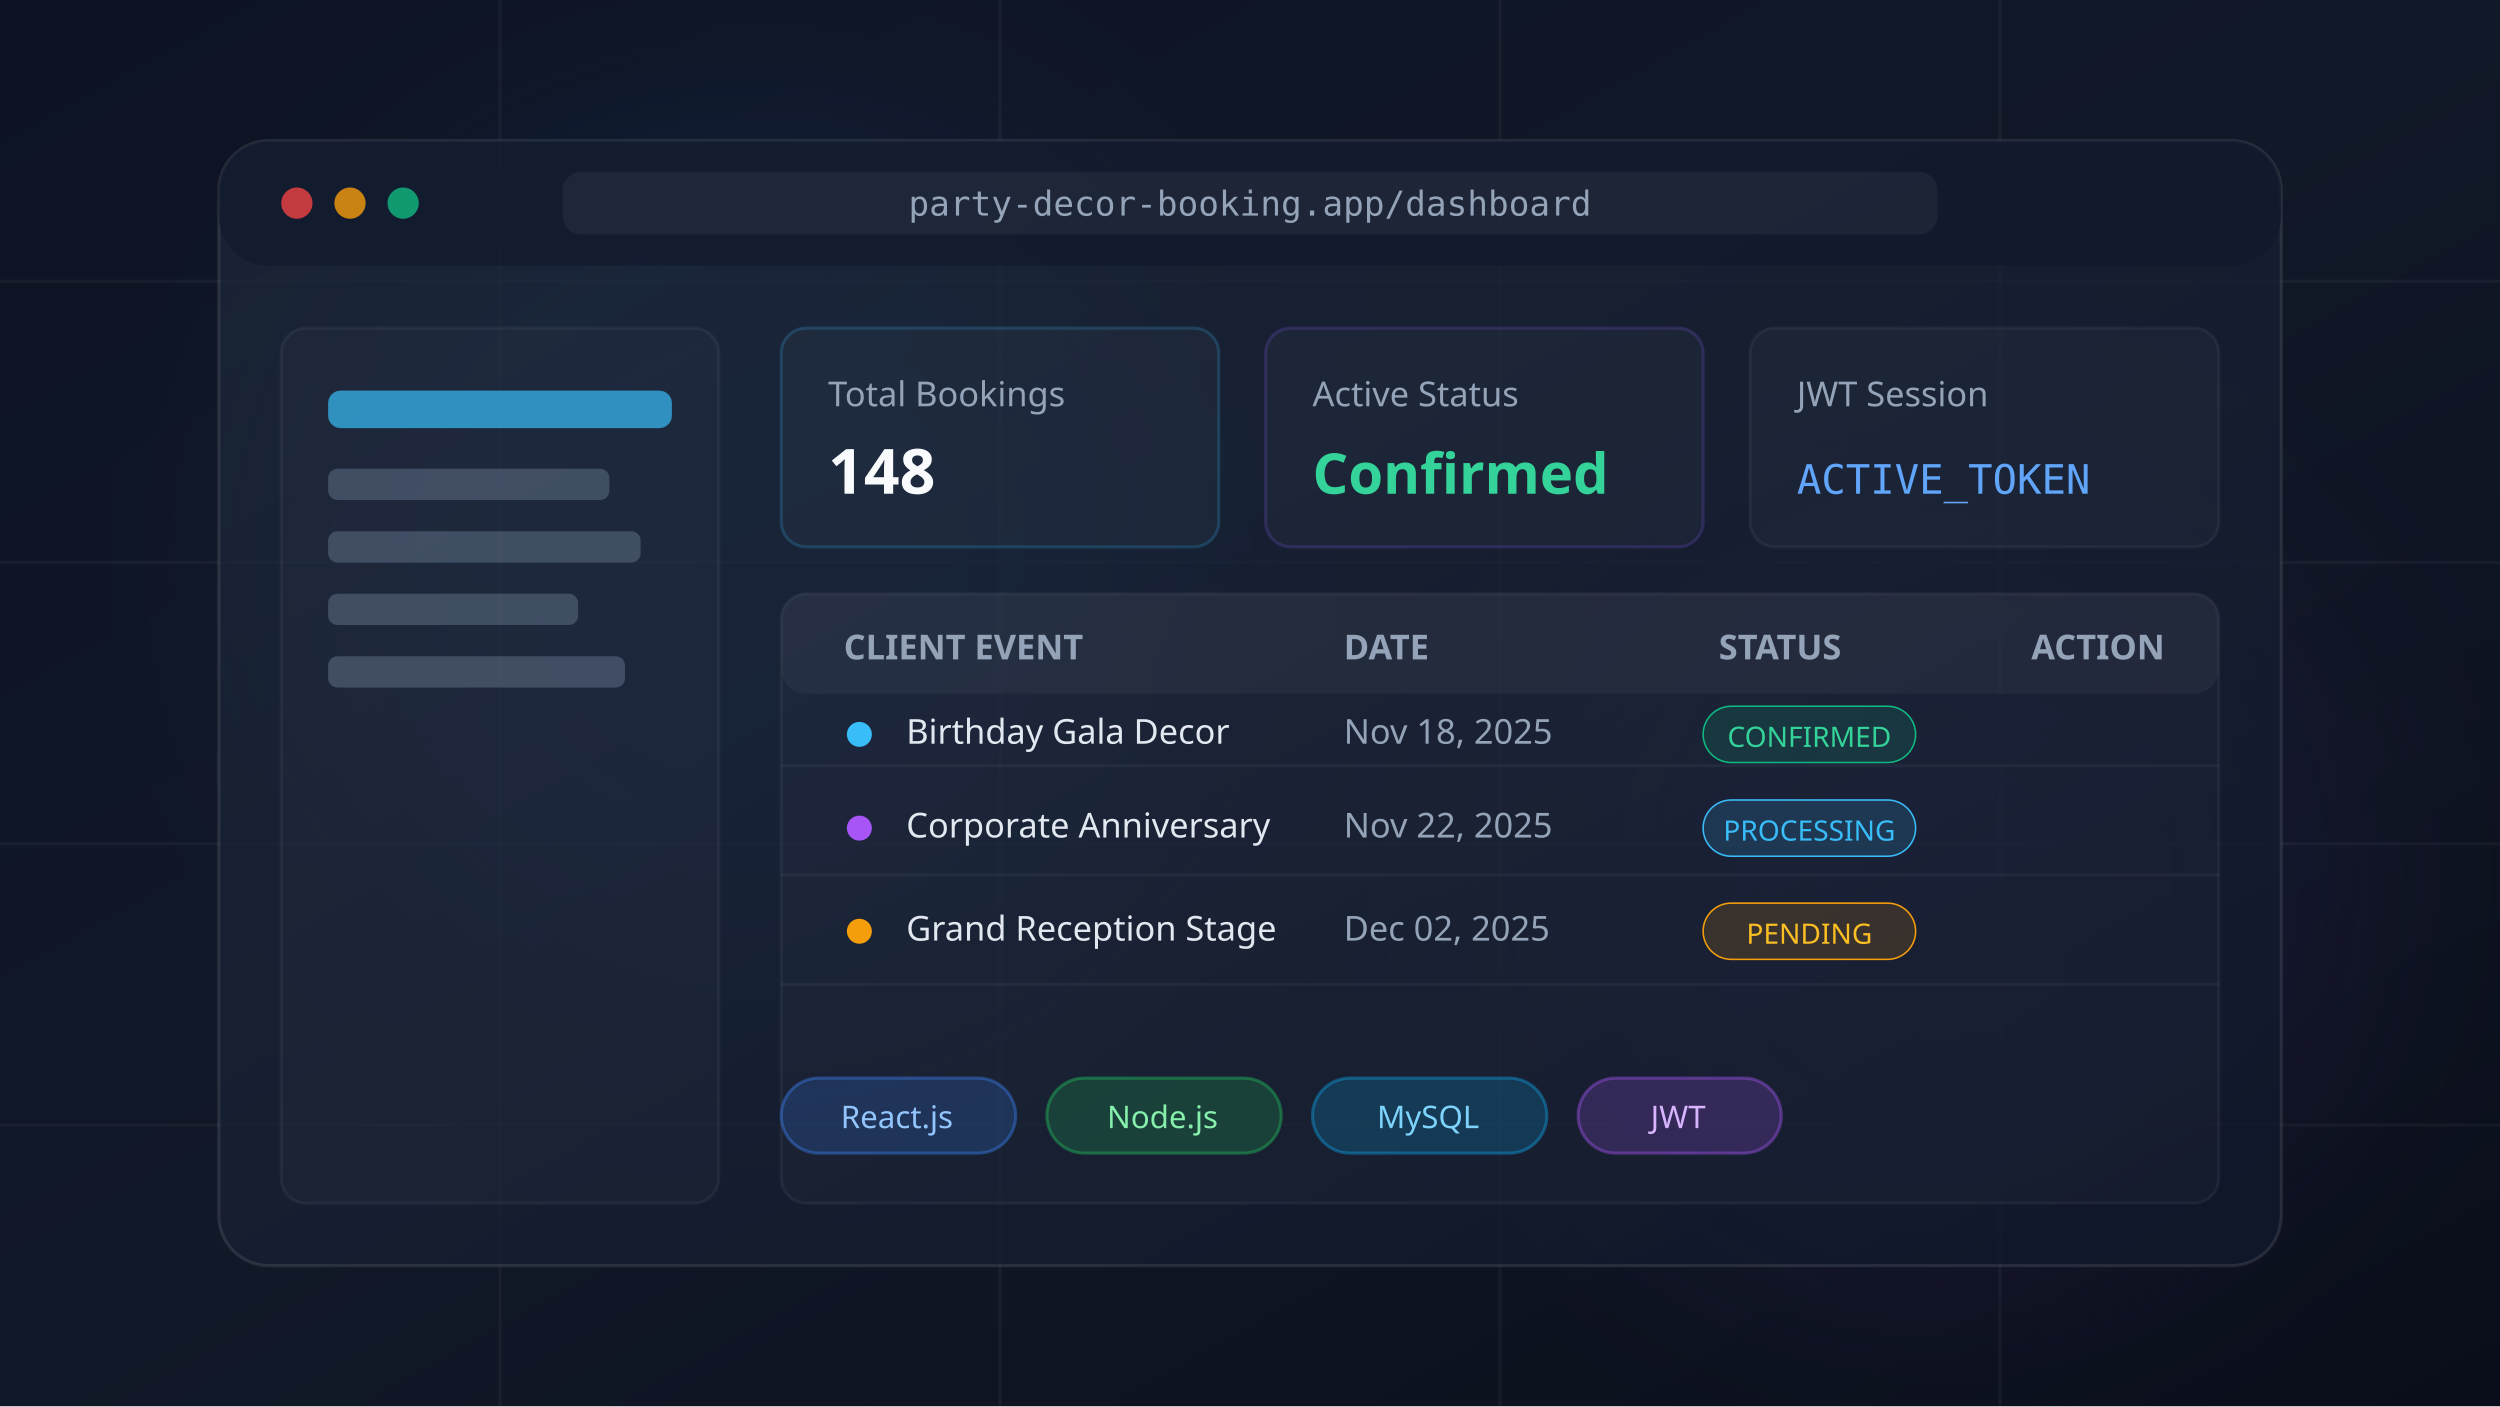
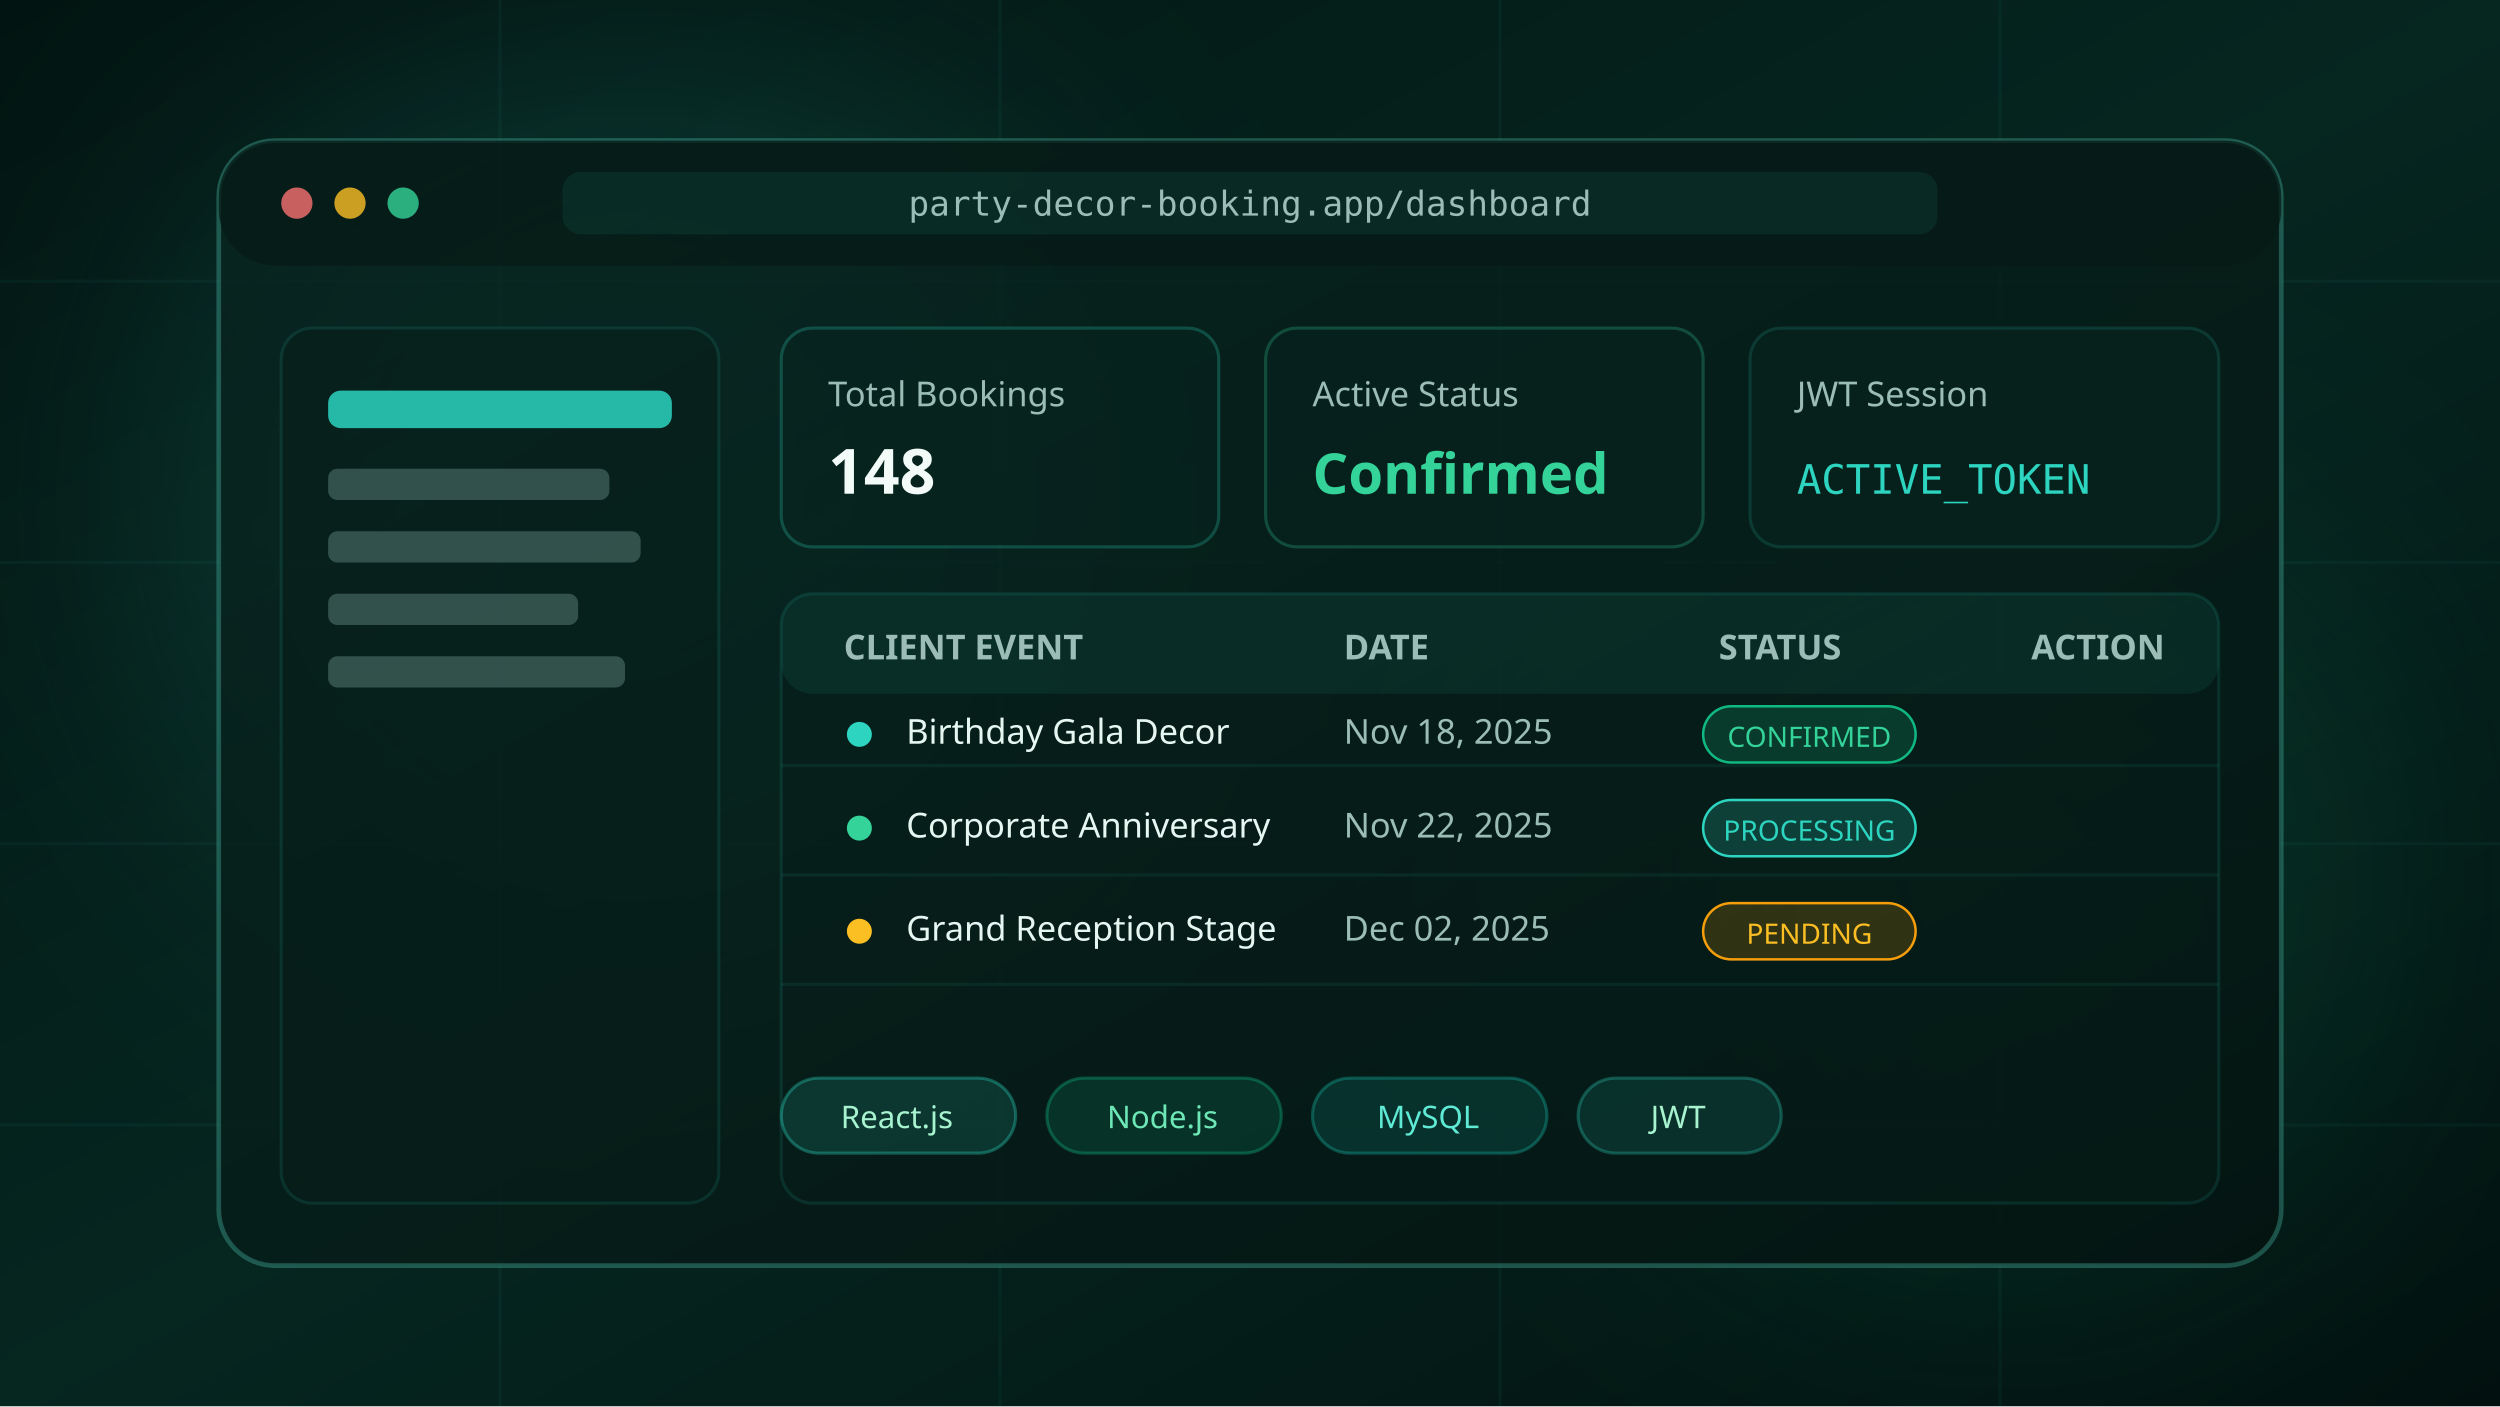
<svg xmlns="http://www.w3.org/2000/svg" viewBox="0 0 800 450" width="100%" height="100%">
  <defs>
    <linearGradient id="bg-grad-1" x1="0%" y1="0%" x2="100%" y2="100%">
-       <stop offset="0%" stop-color="#0d1322" />
-       <stop offset="50%" stop-color="#111827" />
-       <stop offset="100%" stop-color="#0a0e1a" />
-     </linearGradient>
-     <linearGradient id="accent-cyan" x1="0%" y1="0%" x2="100%" y2="100%">
-       <stop offset="0%" stop-color="#38bdf8" />
-       <stop offset="100%" stop-color="#3b82f6" />
+       <stop offset="0%" stop-color="#021411" />
+       <stop offset="50%" stop-color="#062620" />
+       <stop offset="100%" stop-color="#02110f" />
    </linearGradient>
    <linearGradient id="card-grad" x1="0%" y1="0%" x2="100%" y2="100%">
-       <stop offset="0%" stop-color="rgba(30, 41, 59, 0.7)" />
-       <stop offset="100%" stop-color="rgba(15, 23, 42, 0.85)" />
+       <stop offset="0%" stop-color="rgba(8, 36, 31, 0.75)" />
+       <stop offset="100%" stop-color="rgba(4, 20, 17, 0.9)" />
+     </linearGradient>
+     <linearGradient id="mint-sheen" x1="0%" y1="0%" x2="100%" y2="0%">
+       <stop offset="0%" stop-color="#a7f3d0" />
+       <stop offset="50%" stop-color="#2dd4bf" />
+       <stop offset="100%" stop-color="#10b981" />
    </linearGradient>
  </defs>
  <rect width="800" height="450" fill="url(#bg-grad-1)" />
-   <g stroke="rgba(255, 255, 255, 0.04)" stroke-width="1">
+   <circle cx="200" cy="160" r="150" fill="#2dd4bf" opacity="0.14" filter="blur(45px)" />
+   <circle cx="640" cy="280" r="130" fill="#10b981" opacity="0.12" filter="blur(45px)" />
+   <g stroke="rgba(45, 212, 191, 0.05)" stroke-width="1">
    <line x1="0" y1="90" x2="800" y2="90" />
    <line x1="0" y1="180" x2="800" y2="180" />
    <line x1="0" y1="270" x2="800" y2="270" />
    <line x1="0" y1="360" x2="800" y2="360" />
    <line x1="160" y1="0" x2="160" y2="450" />
    <line x1="320" y1="0" x2="320" y2="450" />
    <line x1="480" y1="0" x2="480" y2="450" />
    <line x1="640" y1="0" x2="640" y2="450" />
  </g>
-   <circle cx="240" cy="180" r="140" fill="#3b82f6" opacity="0.12" filter="blur(40px)" />
-   <circle cx="620" cy="280" r="120" fill="#8b5cf6" opacity="0.1" filter="blur(40px)" />
-   <rect x="70" y="45" width="660" height="360" rx="16" fill="url(#card-grad)" stroke="rgba(255, 255, 255, 0.1)" stroke-width="1" />
-   <rect x="70" y="45" width="660" height="40" rx="16" fill="rgba(15, 23, 42, 0.6)" />
-   <circle cx="95" cy="65" r="5" fill="#ef4444" opacity="0.8" />
-   <circle cx="112" cy="65" r="5" fill="#f59e0b" opacity="0.8" />
-   <circle cx="129" cy="65" r="5" fill="#10b981" opacity="0.8" />
-   <rect x="180" y="55" width="440" height="20" rx="6" fill="rgba(255, 255, 255, 0.05)" />
-   <text x="400" y="69" fill="#94a3b8" font-family="monospace" font-size="11" text-anchor="middle">party-decor-booking.app/dashboard</text>
-   <rect x="90" y="105" width="140" height="280" rx="8" fill="rgba(255, 255, 255, 0.02)" stroke="rgba(255, 255, 255, 0.05)" />
-   <rect x="105" y="125" width="110" height="12" rx="4" fill="#38bdf8" opacity="0.7" />
-   <rect x="105" y="150" width="90" height="10" rx="3" fill="#64748b" opacity="0.5" />
-   <rect x="105" y="170" width="100" height="10" rx="3" fill="#64748b" opacity="0.5" />
-   <rect x="105" y="190" width="80" height="10" rx="3" fill="#64748b" opacity="0.5" />
-   <rect x="105" y="210" width="95" height="10" rx="3" fill="#64748b" opacity="0.5" />
-   <rect x="250" y="105" width="140" height="70" rx="8" fill="rgba(255, 255, 255, 0.03)" stroke="rgba(56, 189, 248, 0.2)" />
-   <text x="265" y="130" fill="#94a3b8" font-family="sans-serif" font-size="11">Total Bookings</text>
-   <text x="265" y="158" fill="#f8fafc" font-family="sans-serif" font-weight="bold" font-size="20">148</text>
-   <rect x="405" y="105" width="140" height="70" rx="8" fill="rgba(255, 255, 255, 0.03)" stroke="rgba(139, 92, 246, 0.2)" />
-   <text x="420" y="130" fill="#94a3b8" font-family="sans-serif" font-size="11">Active Status</text>
+   <rect x="70" y="45" width="660" height="360" rx="18" fill="url(#card-grad)" stroke="rgba(94, 234, 212, 0.28)" stroke-width="1.5" />
+   <rect x="70" y="45" width="660" height="40" rx="18" fill="rgba(6, 26, 22, 0.75)" />
+   <circle cx="95" cy="65" r="5" fill="#f87171" opacity="0.8" />
+   <circle cx="112" cy="65" r="5" fill="#fbbf24" opacity="0.8" />
+   <circle cx="129" cy="65" r="5" fill="#34d399" opacity="0.8" />
+   <rect x="180" y="55" width="440" height="20" rx="6" fill="rgba(45, 212, 191, 0.08)" />
+   <text x="400" y="69" fill="#9cbdb6" font-family="monospace" font-size="11" text-anchor="middle">party-decor-booking.app/dashboard</text>
+   <rect x="90" y="105" width="140" height="280" rx="10" fill="rgba(6, 28, 24, 0.5)" stroke="rgba(45, 212, 191, 0.12)" />
+   <rect x="105" y="125" width="110" height="12" rx="4" fill="#2dd4bf" opacity="0.85" />
+   <rect x="105" y="150" width="90" height="10" rx="3" fill="#5e827b" opacity="0.5" />
+   <rect x="105" y="170" width="100" height="10" rx="3" fill="#5e827b" opacity="0.5" />
+   <rect x="105" y="190" width="80" height="10" rx="3" fill="#5e827b" opacity="0.5" />
+   <rect x="105" y="210" width="95" height="10" rx="3" fill="#5e827b" opacity="0.5" />
+   <rect x="250" y="105" width="140" height="70" rx="10" fill="rgba(8, 36, 31, 0.6)" stroke="rgba(45, 212, 191, 0.25)" />
+   <text x="265" y="130" fill="#9cbdb6" font-family="sans-serif" font-size="11">Total Bookings</text>
+   <text x="265" y="158" fill="#f2fbf7" font-family="sans-serif" font-weight="bold" font-size="20">148</text>
+   <rect x="405" y="105" width="140" height="70" rx="10" fill="rgba(8, 36, 31, 0.6)" stroke="rgba(52, 211, 153, 0.25)" />
+   <text x="420" y="130" fill="#9cbdb6" font-family="sans-serif" font-size="11">Active Status</text>
  <text x="420" y="158" fill="#34d399" font-family="sans-serif" font-weight="bold" font-size="18">Confirmed</text>
-   <rect x="560" y="105" width="150" height="70" rx="8" fill="rgba(255, 255, 255, 0.03)" stroke="rgba(255, 255, 255, 0.05)" />
-   <text x="575" y="130" fill="#94a3b8" font-family="sans-serif" font-size="11">JWT Session</text>
-   <text x="575" y="158" fill="#60a5fa" font-family="monospace" font-size="13">ACTIVE_TOKEN</text>
-   <rect x="250" y="190" width="460" height="195" rx="8" fill="rgba(255, 255, 255, 0.02)" stroke="rgba(255, 255, 255, 0.05)" />
-   <rect x="250" y="190" width="460" height="32" rx="8" fill="rgba(255, 255, 255, 0.04)" />
-   <text x="270" y="211" fill="#94a3b8" font-family="sans-serif" font-size="11" font-weight="600">CLIENT EVENT</text>
-   <text x="430" y="211" fill="#94a3b8" font-family="sans-serif" font-size="11" font-weight="600">DATE</text>
-   <text x="550" y="211" fill="#94a3b8" font-family="sans-serif" font-size="11" font-weight="600">STATUS</text>
-   <text x="650" y="211" fill="#94a3b8" font-family="sans-serif" font-size="11" font-weight="600">ACTION</text>
-   <line x1="250" y1="245" x2="710" y2="245" stroke="rgba(255, 255, 255, 0.04)" />
-   <circle cx="275" cy="235" r="4" fill="#38bdf8" />
-   <text x="290" y="238" fill="#e2e8f0" font-family="sans-serif" font-size="11">Birthday Gala Decor</text>
-   <text x="430" y="238" fill="#94a3b8" font-family="sans-serif" font-size="11">Nov 18, 2025</text>
-   <rect x="545" y="226" width="68" height="18" rx="9" fill="rgba(16, 185, 129, 0.15)" stroke="#10b981" stroke-width="0.5" />
+   <rect x="560" y="105" width="150" height="70" rx="10" fill="rgba(8, 36, 31, 0.6)" stroke="rgba(45, 212, 191, 0.15)" />
+   <text x="575" y="130" fill="#9cbdb6" font-family="sans-serif" font-size="11">JWT Session</text>
+   <text x="575" y="158" fill="#2dd4bf" font-family="monospace" font-size="13">ACTIVE_TOKEN</text>
+   <rect x="250" y="190" width="460" height="195" rx="10" fill="rgba(6, 28, 24, 0.5)" stroke="rgba(45, 212, 191, 0.12)" />
+   <rect x="250" y="190" width="460" height="32" rx="10" fill="rgba(45, 212, 191, 0.08)" />
+   <text x="270" y="211" fill="#9cbdb6" font-family="sans-serif" font-size="11" font-weight="600">CLIENT EVENT</text>
+   <text x="430" y="211" fill="#9cbdb6" font-family="sans-serif" font-size="11" font-weight="600">DATE</text>
+   <text x="550" y="211" fill="#9cbdb6" font-family="sans-serif" font-size="11" font-weight="600">STATUS</text>
+   <text x="650" y="211" fill="#9cbdb6" font-family="sans-serif" font-size="11" font-weight="600">ACTION</text>
+   <line x1="250" y1="245" x2="710" y2="245" stroke="rgba(45, 212, 191, 0.08)" />
+   <circle cx="275" cy="235" r="4" fill="#2dd4bf" />
+   <text x="290" y="238" fill="#e6f7f2" font-family="sans-serif" font-size="11">Birthday Gala Decor</text>
+   <text x="430" y="238" fill="#9cbdb6" font-family="sans-serif" font-size="11">Nov 18, 2025</text>
+   <rect x="545" y="226" width="68" height="18" rx="9" fill="rgba(16, 185, 129, 0.2)" stroke="#10b981" stroke-width="0.8" />
  <text x="579" y="239" fill="#34d399" font-family="sans-serif" font-size="9" text-anchor="middle">CONFIRMED</text>
-   <line x1="250" y1="280" x2="710" y2="280" stroke="rgba(255, 255, 255, 0.04)" />
-   <circle cx="275" cy="265" r="4" fill="#a855f7" />
-   <text x="290" y="268" fill="#e2e8f0" font-family="sans-serif" font-size="11">Corporate Anniversary</text>
-   <text x="430" y="268" fill="#94a3b8" font-family="sans-serif" font-size="11">Nov 22, 2025</text>
-   <rect x="545" y="256" width="68" height="18" rx="9" fill="rgba(56, 189, 248, 0.15)" stroke="#38bdf8" stroke-width="0.5" />
-   <text x="579" y="269" fill="#38bdf8" font-family="sans-serif" font-size="9" text-anchor="middle">PROCESSING</text>
-   <line x1="250" y1="315" x2="710" y2="315" stroke="rgba(255, 255, 255, 0.04)" />
-   <circle cx="275" cy="298" r="4" fill="#f59e0b" />
-   <text x="290" y="301" fill="#e2e8f0" font-family="sans-serif" font-size="11">Grand Reception Stage</text>
-   <text x="430" y="301" fill="#94a3b8" font-family="sans-serif" font-size="11">Dec 02, 2025</text>
-   <rect x="545" y="289" width="68" height="18" rx="9" fill="rgba(245, 158, 11, 0.15)" stroke="#f59e0b" stroke-width="0.5" />
+   <line x1="250" y1="280" x2="710" y2="280" stroke="rgba(45, 212, 191, 0.08)" />
+   <circle cx="275" cy="265" r="4" fill="#34d399" />
+   <text x="290" y="268" fill="#e6f7f2" font-family="sans-serif" font-size="11">Corporate Anniversary</text>
+   <text x="430" y="268" fill="#9cbdb6" font-family="sans-serif" font-size="11">Nov 22, 2025</text>
+   <rect x="545" y="256" width="68" height="18" rx="9" fill="rgba(45, 212, 191, 0.2)" stroke="#2dd4bf" stroke-width="0.8" />
+   <text x="579" y="269" fill="#2dd4bf" font-family="sans-serif" font-size="9" text-anchor="middle">PROCESSING</text>
+   <line x1="250" y1="315" x2="710" y2="315" stroke="rgba(45, 212, 191, 0.08)" />
+   <circle cx="275" cy="298" r="4" fill="#fbbf24" />
+   <text x="290" y="301" fill="#e6f7f2" font-family="sans-serif" font-size="11">Grand Reception Stage</text>
+   <text x="430" y="301" fill="#9cbdb6" font-family="sans-serif" font-size="11">Dec 02, 2025</text>
+   <rect x="545" y="289" width="68" height="18" rx="9" fill="rgba(245, 158, 11, 0.18)" stroke="#f59e0b" stroke-width="0.8" />
  <text x="579" y="302" fill="#fbbf24" font-family="sans-serif" font-size="9" text-anchor="middle">PENDING</text>
-   <rect x="250" y="345" width="75" height="24" rx="12" fill="rgba(59, 130, 246, 0.2)" stroke="rgba(59, 130, 246, 0.4)" />
-   <text x="287" y="361" fill="#93c5fd" font-family="sans-serif" font-size="10" text-anchor="middle">React.js</text>
-   <rect x="335" y="345" width="75" height="24" rx="12" fill="rgba(34, 197, 94, 0.2)" stroke="rgba(34, 197, 94, 0.4)" />
-   <text x="372" y="361" fill="#86efac" font-family="sans-serif" font-size="10" text-anchor="middle">Node.js</text>
-   <rect x="420" y="345" width="75" height="24" rx="12" fill="rgba(14, 165, 233, 0.2)" stroke="rgba(14, 165, 233, 0.4)" />
-   <text x="457" y="361" fill="#7dd3fc" font-family="sans-serif" font-size="10" text-anchor="middle">MySQL</text>
-   <rect x="505" y="345" width="65" height="24" rx="12" fill="rgba(168, 85, 247, 0.2)" stroke="rgba(168, 85, 247, 0.4)" />
-   <text x="537" y="361" fill="#d8b4fe" font-family="sans-serif" font-size="10" text-anchor="middle">JWT</text>
+   <rect x="250" y="345" width="75" height="24" rx="12" fill="rgba(45, 212, 191, 0.15)" stroke="rgba(45, 212, 191, 0.35)" />
+   <text x="287" y="361" fill="#a7f3d0" font-family="sans-serif" font-size="10" text-anchor="middle">React.js</text>
+   <rect x="335" y="345" width="75" height="24" rx="12" fill="rgba(16, 185, 129, 0.15)" stroke="rgba(16, 185, 129, 0.35)" />
+   <text x="372" y="361" fill="#6ee7b7" font-family="sans-serif" font-size="10" text-anchor="middle">Node.js</text>
+   <rect x="420" y="345" width="75" height="24" rx="12" fill="rgba(20, 184, 166, 0.15)" stroke="rgba(20, 184, 166, 0.35)" />
+   <text x="457" y="361" fill="#5eead4" font-family="sans-serif" font-size="10" text-anchor="middle">MySQL</text>
+   <rect x="505" y="345" width="65" height="24" rx="12" fill="rgba(45, 212, 191, 0.12)" stroke="rgba(45, 212, 191, 0.3)" />
+   <text x="537" y="361" fill="#a7f3d0" font-family="sans-serif" font-size="10" text-anchor="middle">JWT</text>
</svg>
